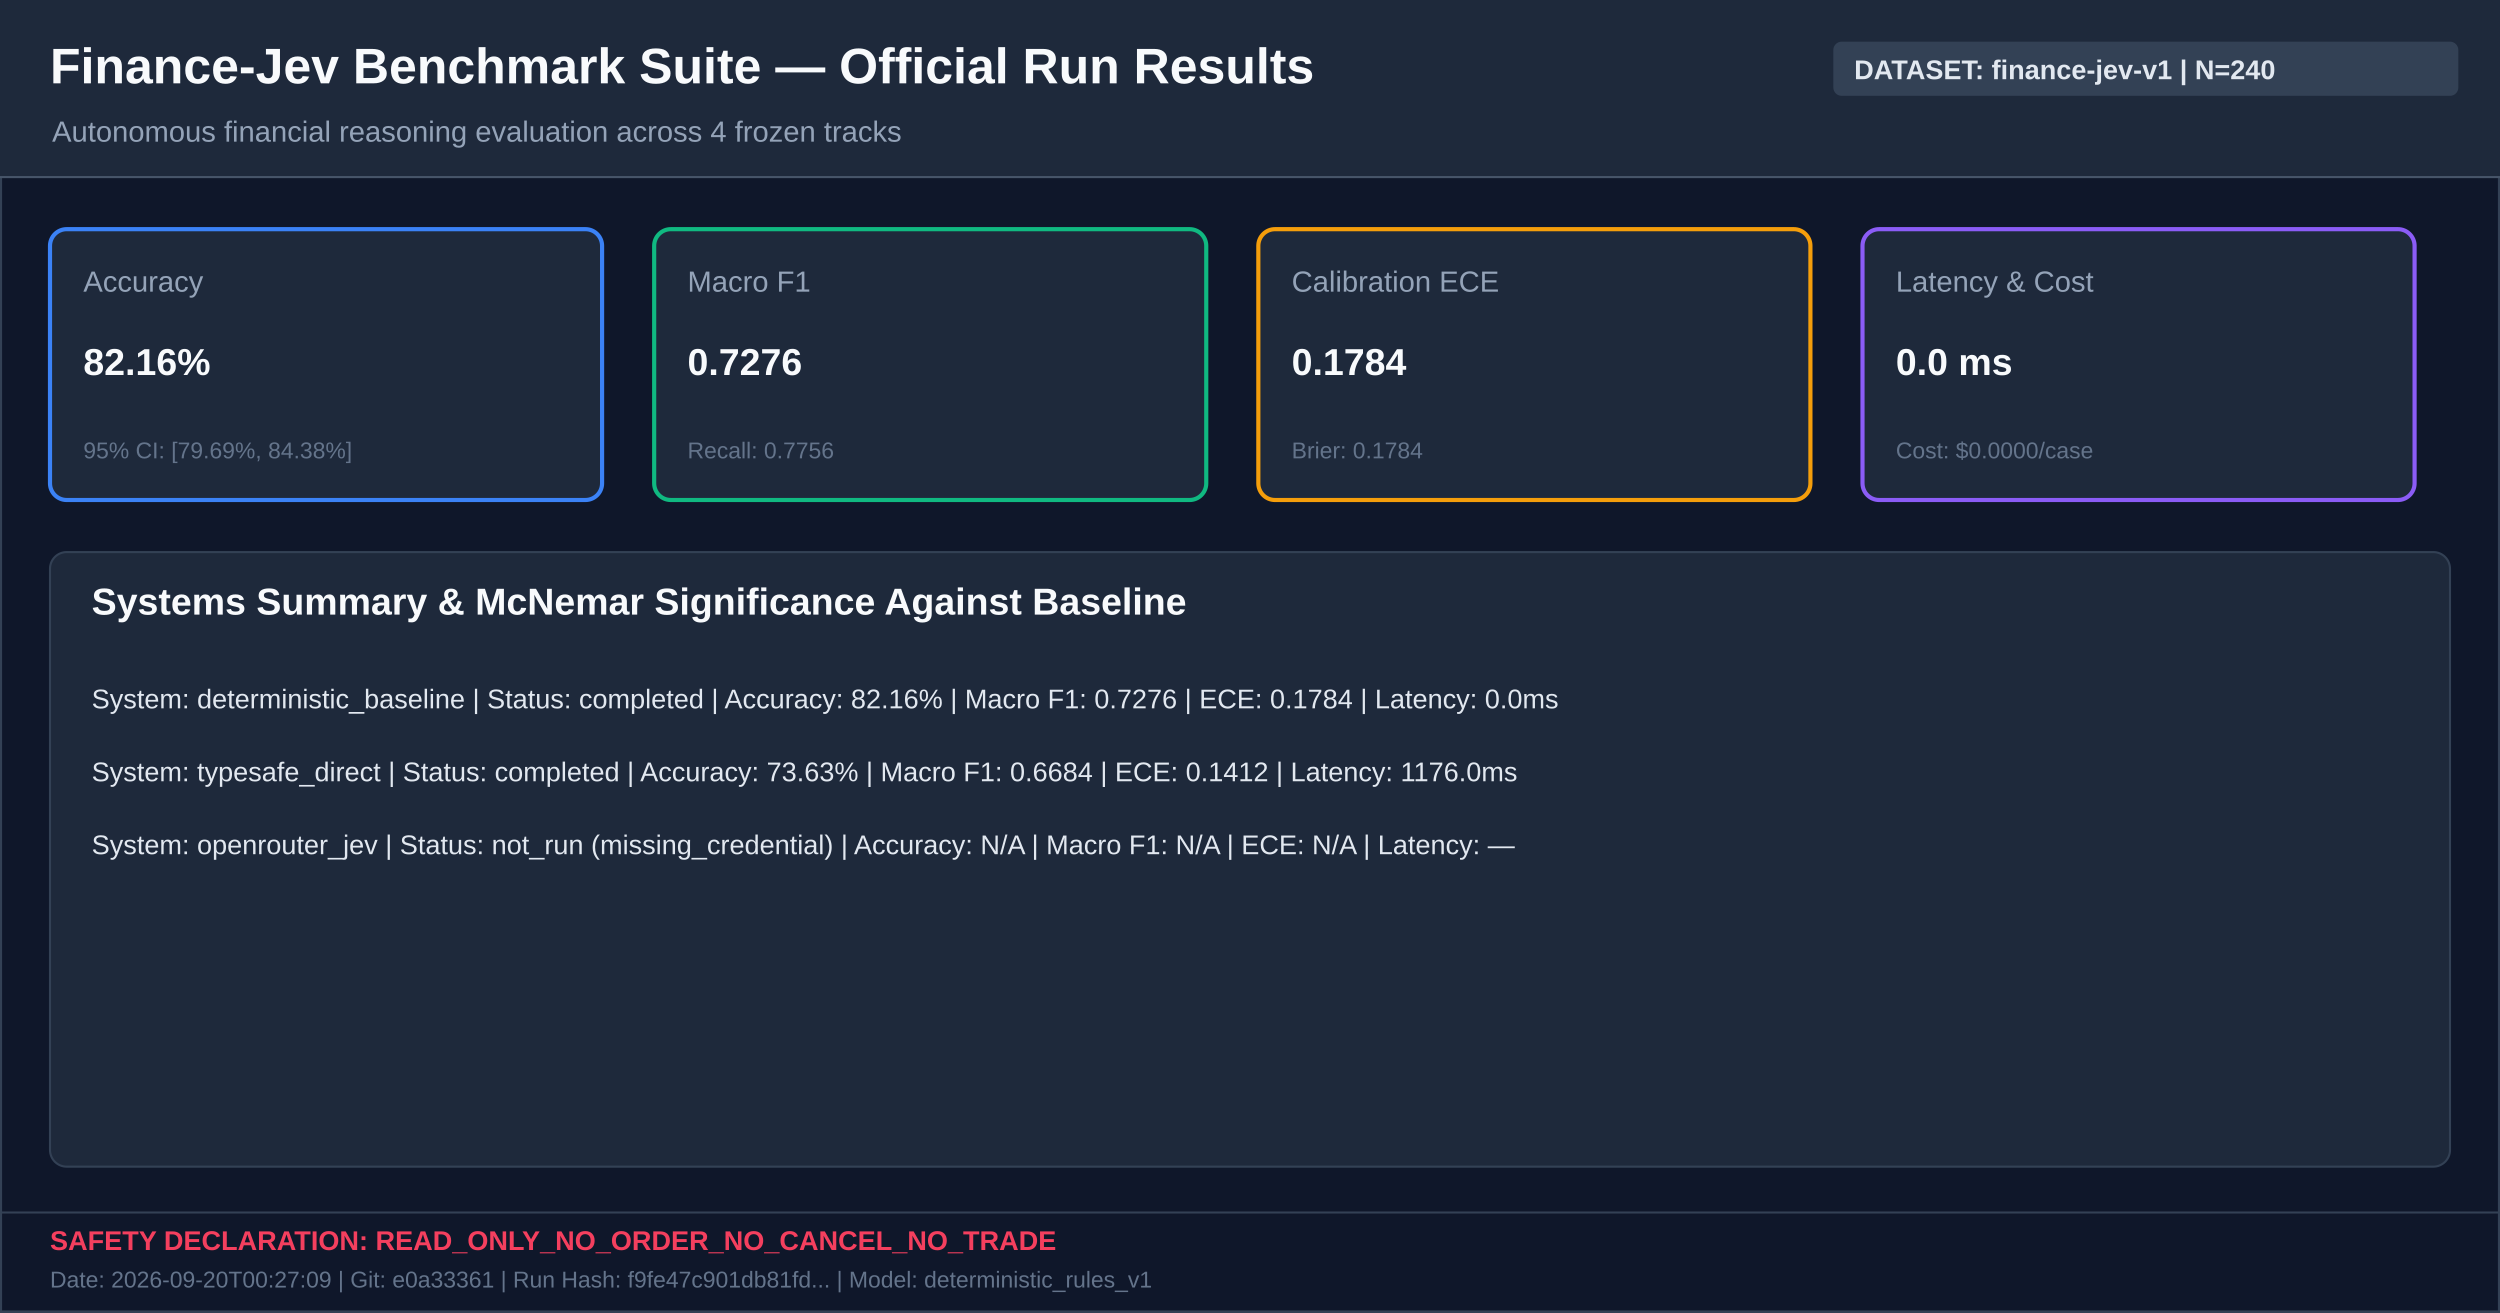
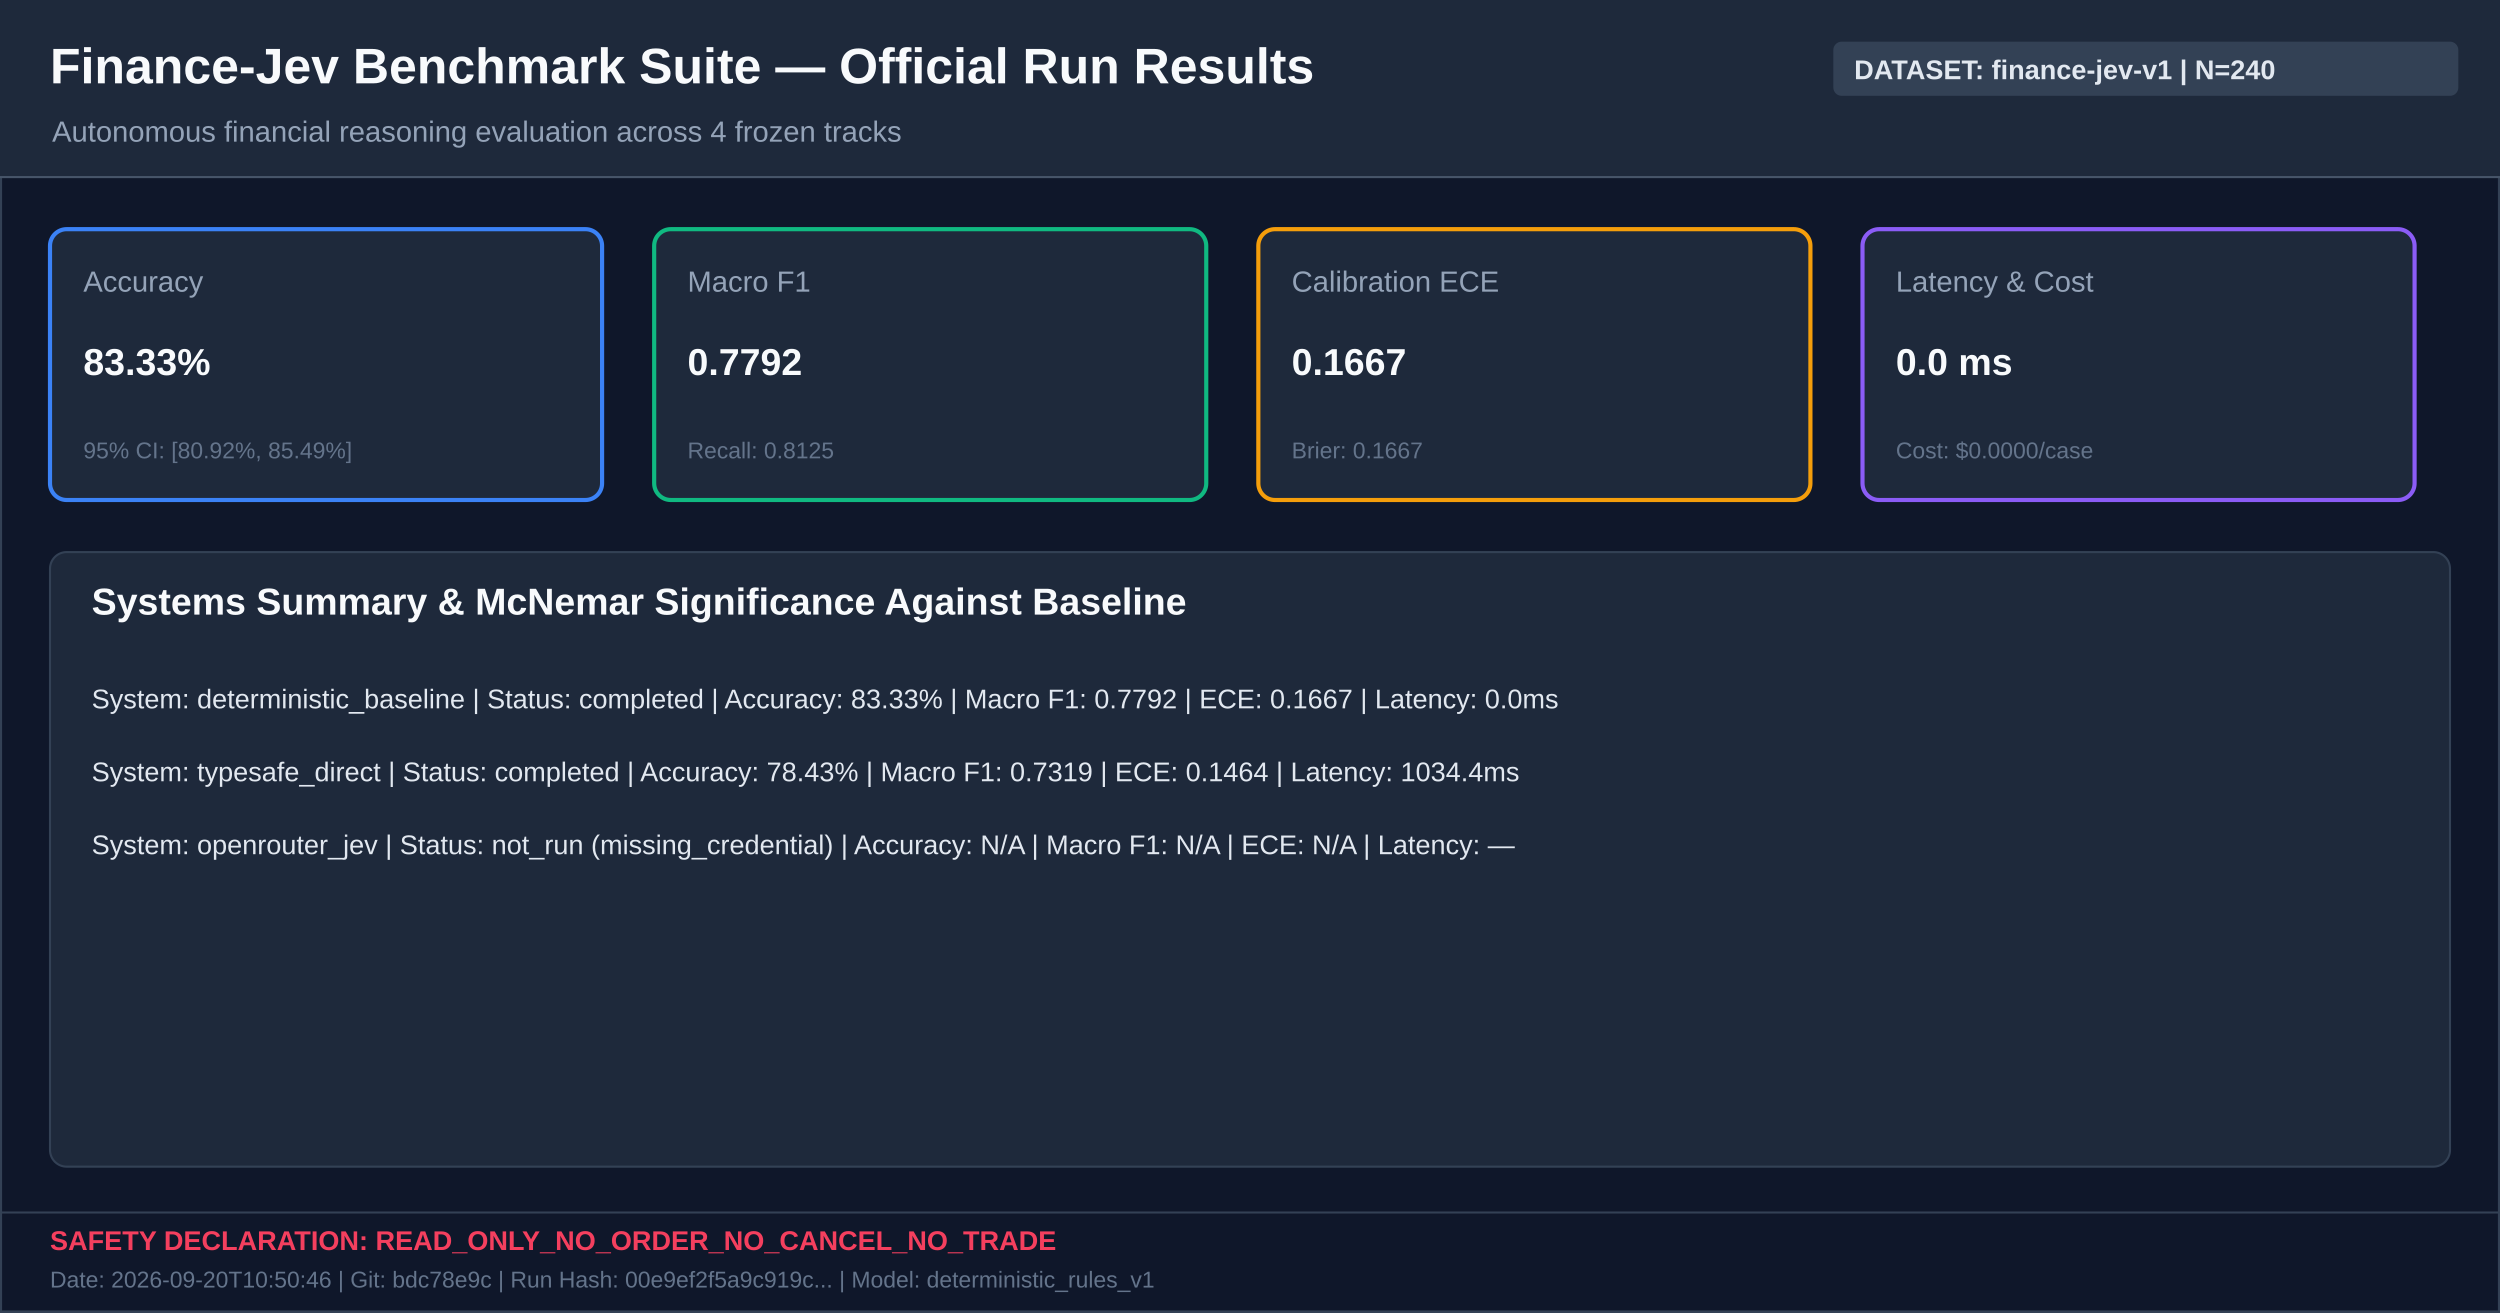
<svg xmlns="http://www.w3.org/2000/svg" width="1200" height="630" viewBox="0 0 1200 630">
  <style>
    .title { font-family: -apple-system, BlinkMacSystemFont, 'Segoe UI', Arial, sans-serif; font-size: 24px; font-weight: bold; fill: #f8fafc; }
    .subtitle { font-family: -apple-system, BlinkMacSystemFont, 'Segoe UI', Arial, sans-serif; font-size: 14px; fill: #94a3b8; }
    .heading { font-family: -apple-system, BlinkMacSystemFont, 'Segoe UI', Arial, sans-serif; font-size: 18px; font-weight: bold; fill: #f8fafc; }
    .body { font-family: -apple-system, BlinkMacSystemFont, 'Segoe UI', Arial, sans-serif; font-size: 13px; fill: #e2e8f0; }
    .meta { font-family: -apple-system, BlinkMacSystemFont, 'Segoe UI', Arial, sans-serif; font-size: 11px; fill: #64748b; }
    .safety { font-family: -apple-system, BlinkMacSystemFont, 'Segoe UI', Arial, sans-serif; font-size: 13px; font-weight: bold; fill: #f43f5e; }
  </style>
  <rect width="1200" height="630" fill="#0f172a" stroke="#334155" stroke-width="2" />
  <rect width="1200" height="85" fill="#1e293b" />
  <line x1="0" y1="85" x2="1200" y2="85" stroke="#475569" stroke-width="1" />
  <rect x="880" y="20" width="300" height="26" rx="4" fill="#334155" />
  <text x="890" y="38" class="body" font-weight="bold">DATASET: finance-jev-v1 | N=240</text>
  <text x="24" y="40" class="title">Finance-Jev Benchmark Suite — Official Run Results</text>
  <text x="25" y="68" class="subtitle">Autonomous financial reasoning evaluation across 4 frozen tracks</text>
  <rect x="24" y="110" width="265" height="130" rx="8" fill="#1e293b" stroke="#3b82f6" stroke-width="2" />
  <text x="40" y="140" class="subtitle">Accuracy</text>
-   <text x="40" y="180" class="heading" font-size="28px">82.16%</text>
-   <text x="40" y="220" class="meta">95% CI: [79.69%, 84.38%]</text>
+   <text x="40" y="180" class="heading" font-size="28px">83.33%</text>
+   <text x="40" y="220" class="meta">95% CI: [80.92%, 85.49%]</text>
  <rect x="314" y="110" width="265" height="130" rx="8" fill="#1e293b" stroke="#10b981" stroke-width="2" />
  <text x="330" y="140" class="subtitle">Macro F1</text>
-   <text x="330" y="180" class="heading" font-size="28px">0.7276</text>
-   <text x="330" y="220" class="meta">Recall: 0.7756</text>
+   <text x="330" y="180" class="heading" font-size="28px">0.7792</text>
+   <text x="330" y="220" class="meta">Recall: 0.8125</text>
  <rect x="604" y="110" width="265" height="130" rx="8" fill="#1e293b" stroke="#f59e0b" stroke-width="2" />
  <text x="620" y="140" class="subtitle">Calibration ECE</text>
-   <text x="620" y="180" class="heading" font-size="28px">0.1784</text>
-   <text x="620" y="220" class="meta">Brier: 0.1784</text>
+   <text x="620" y="180" class="heading" font-size="28px">0.1667</text>
+   <text x="620" y="220" class="meta">Brier: 0.1667</text>
  <rect x="894" y="110" width="265" height="130" rx="8" fill="#1e293b" stroke="#8b5cf6" stroke-width="2" />
  <text x="910" y="140" class="subtitle">Latency &amp; Cost</text>
  <text x="910" y="180" class="heading" font-size="28px">0.0 ms</text>
  <text x="910" y="220" class="meta">Cost: $0.0000/case</text>
  <rect x="24" y="265" width="1152" height="295" rx="8" fill="#1e293b" stroke="#334155" />
  <text x="44" y="295" class="heading">Systems Summary &amp; McNemar Significance Against Baseline</text>
-   <text x="44" y="340" class="body">System: deterministic_baseline | Status: completed | Accuracy: 82.16% | Macro F1: 0.7276 | ECE: 0.1784 | Latency: 0.0ms</text>
-   <text x="44" y="375" class="body">System: typesafe_direct | Status: completed | Accuracy: 73.63% | Macro F1: 0.6684 | ECE: 0.1412 | Latency: 1176.0ms</text>
+   <text x="44" y="340" class="body">System: deterministic_baseline | Status: completed | Accuracy: 83.33% | Macro F1: 0.7792 | ECE: 0.1667 | Latency: 0.0ms</text>
+   <text x="44" y="375" class="body">System: typesafe_direct | Status: completed | Accuracy: 78.43% | Macro F1: 0.7319 | ECE: 0.1464 | Latency: 1034.4ms</text>
  <text x="44" y="410" class="body">System: openrouter_jev | Status: not_run (missing_credential) | Accuracy: N/A | Macro F1: N/A | ECE: N/A | Latency: —</text>
  <line x1="0" y1="582" x2="1200" y2="582" stroke="#334155" stroke-width="1" />
  <text x="24" y="600" class="safety">SAFETY DECLARATION: READ_ONLY_NO_ORDER_NO_CANCEL_NO_TRADE</text>
-   <text x="24" y="618" class="meta">Date: 2026-09-20T00:27:09 | Git: e0a33361 | Run Hash: f9fe47c901db81fd... | Model: deterministic_rules_v1</text>
+   <text x="24" y="618" class="meta">Date: 2026-09-20T10:50:46 | Git: bdc78e9c | Run Hash: 00e9ef2f5a9c919c... | Model: deterministic_rules_v1</text>
</svg>
